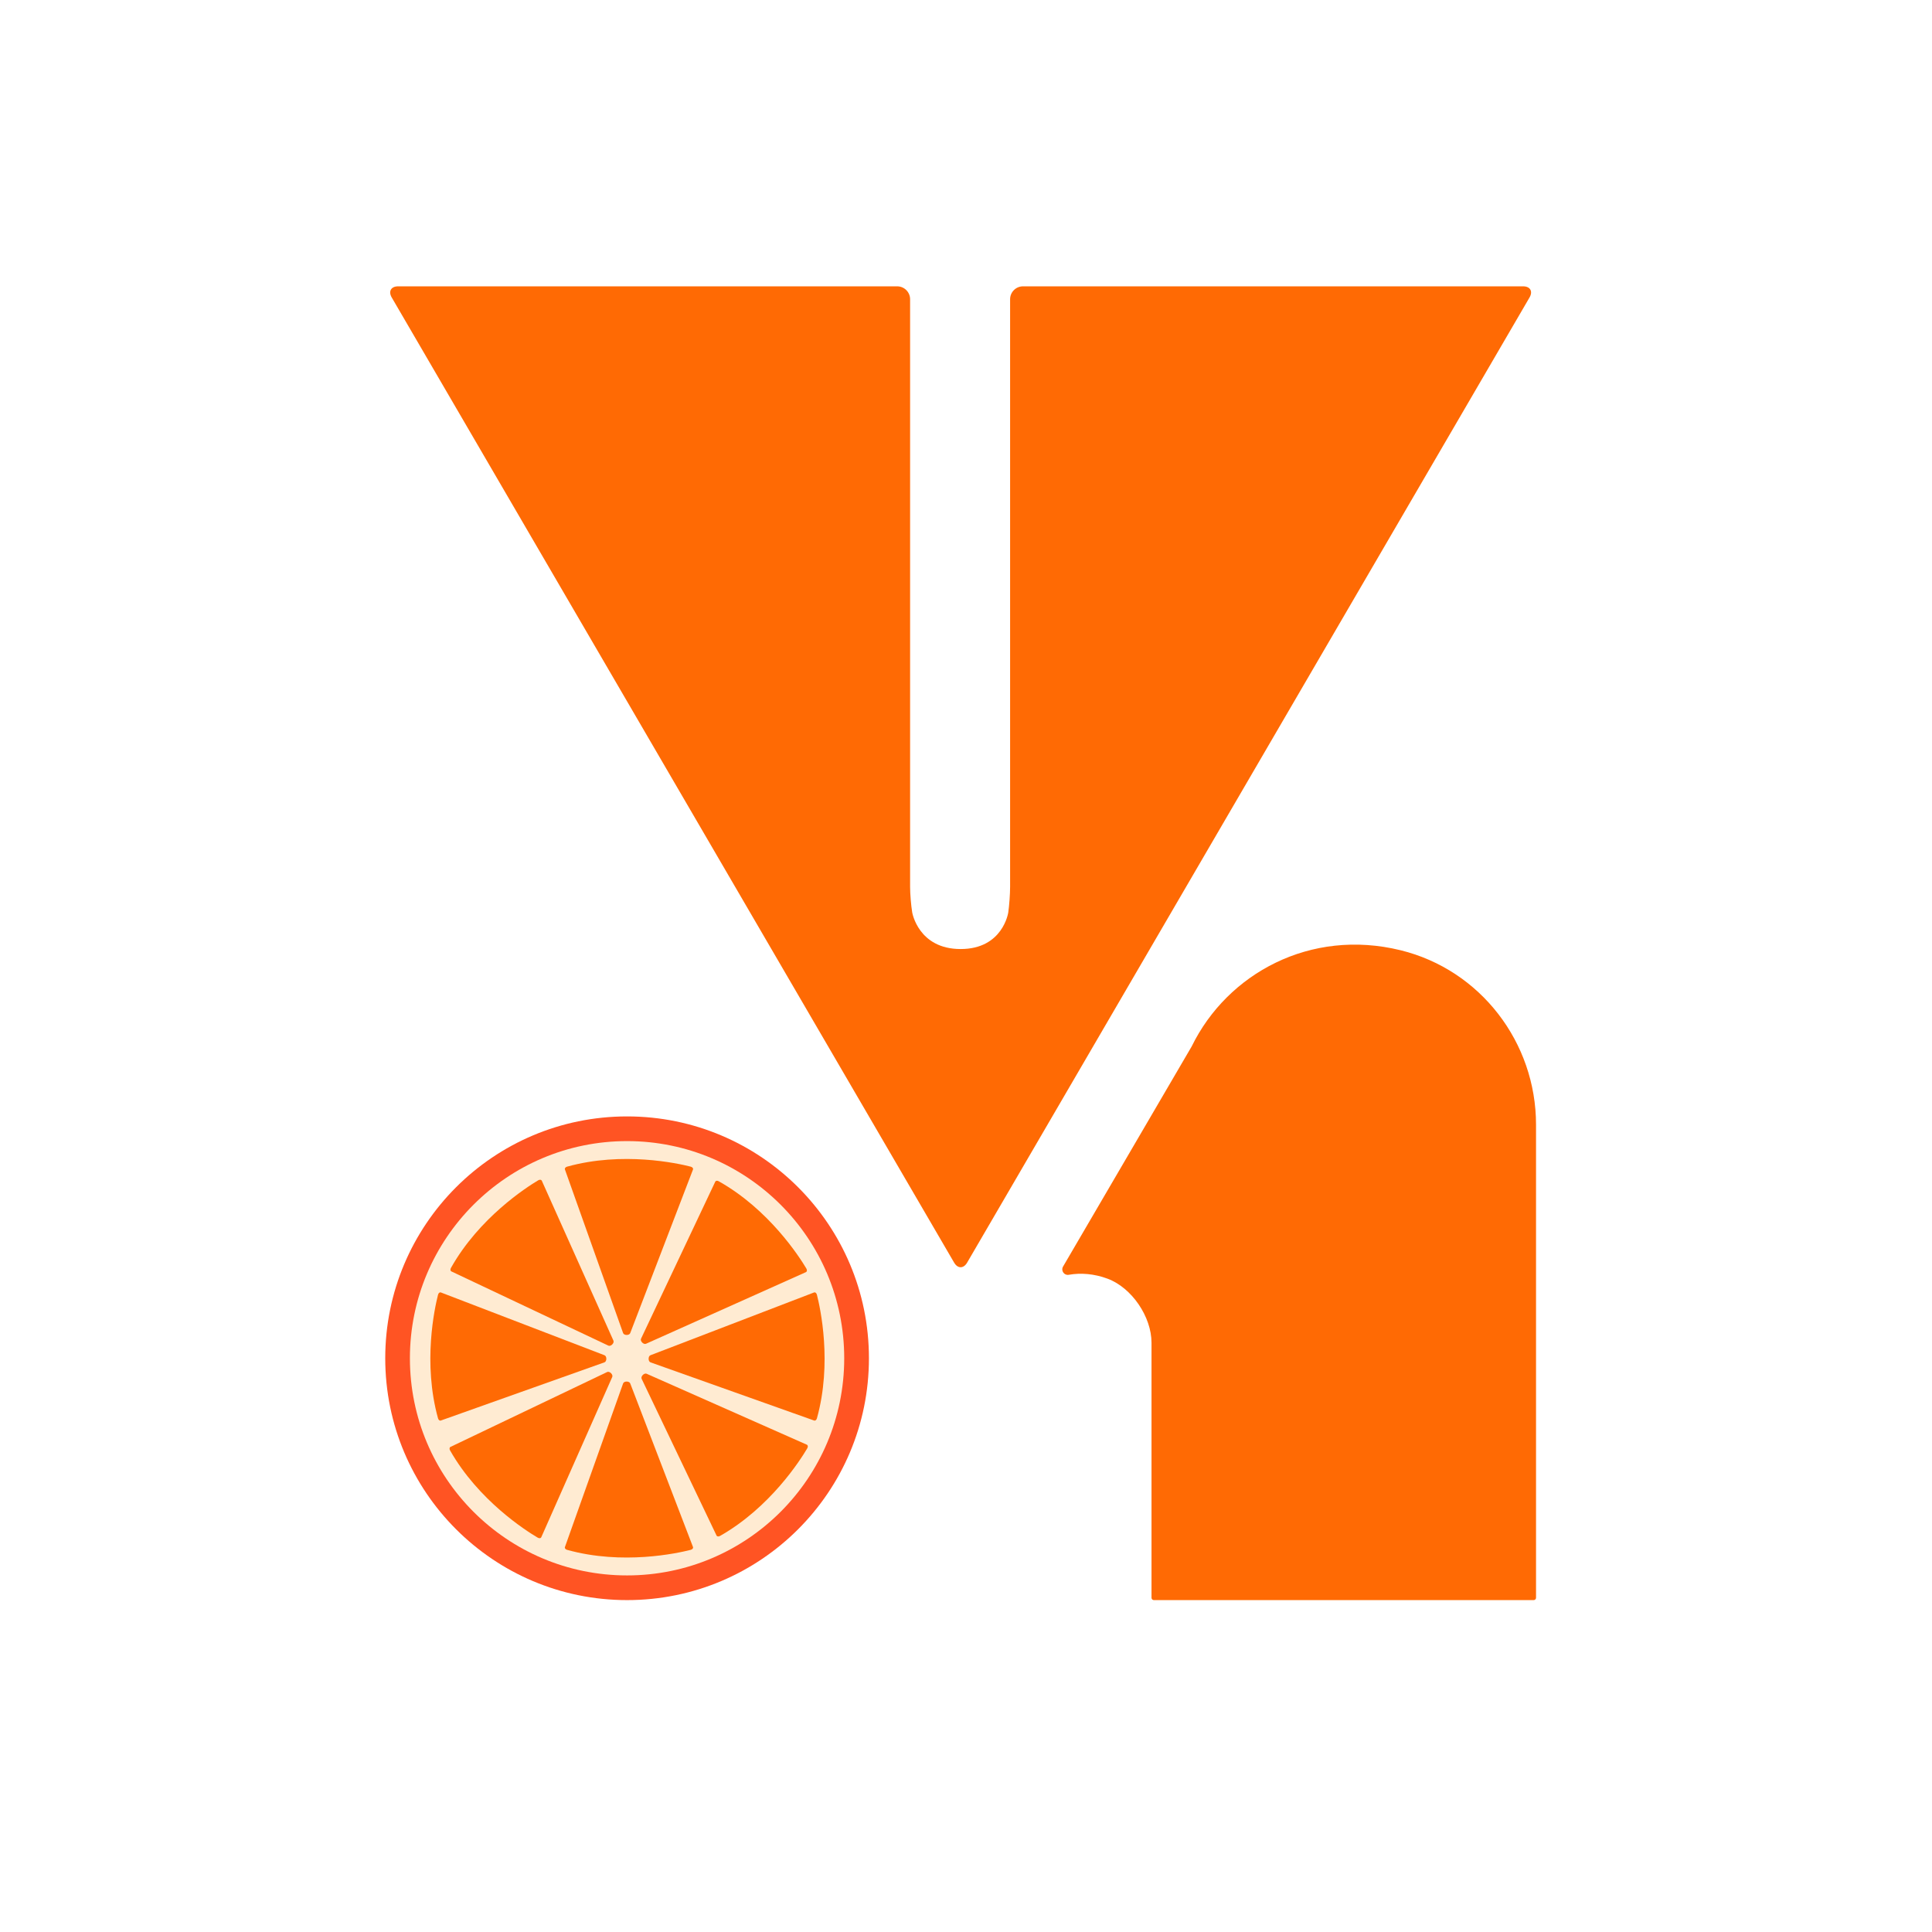
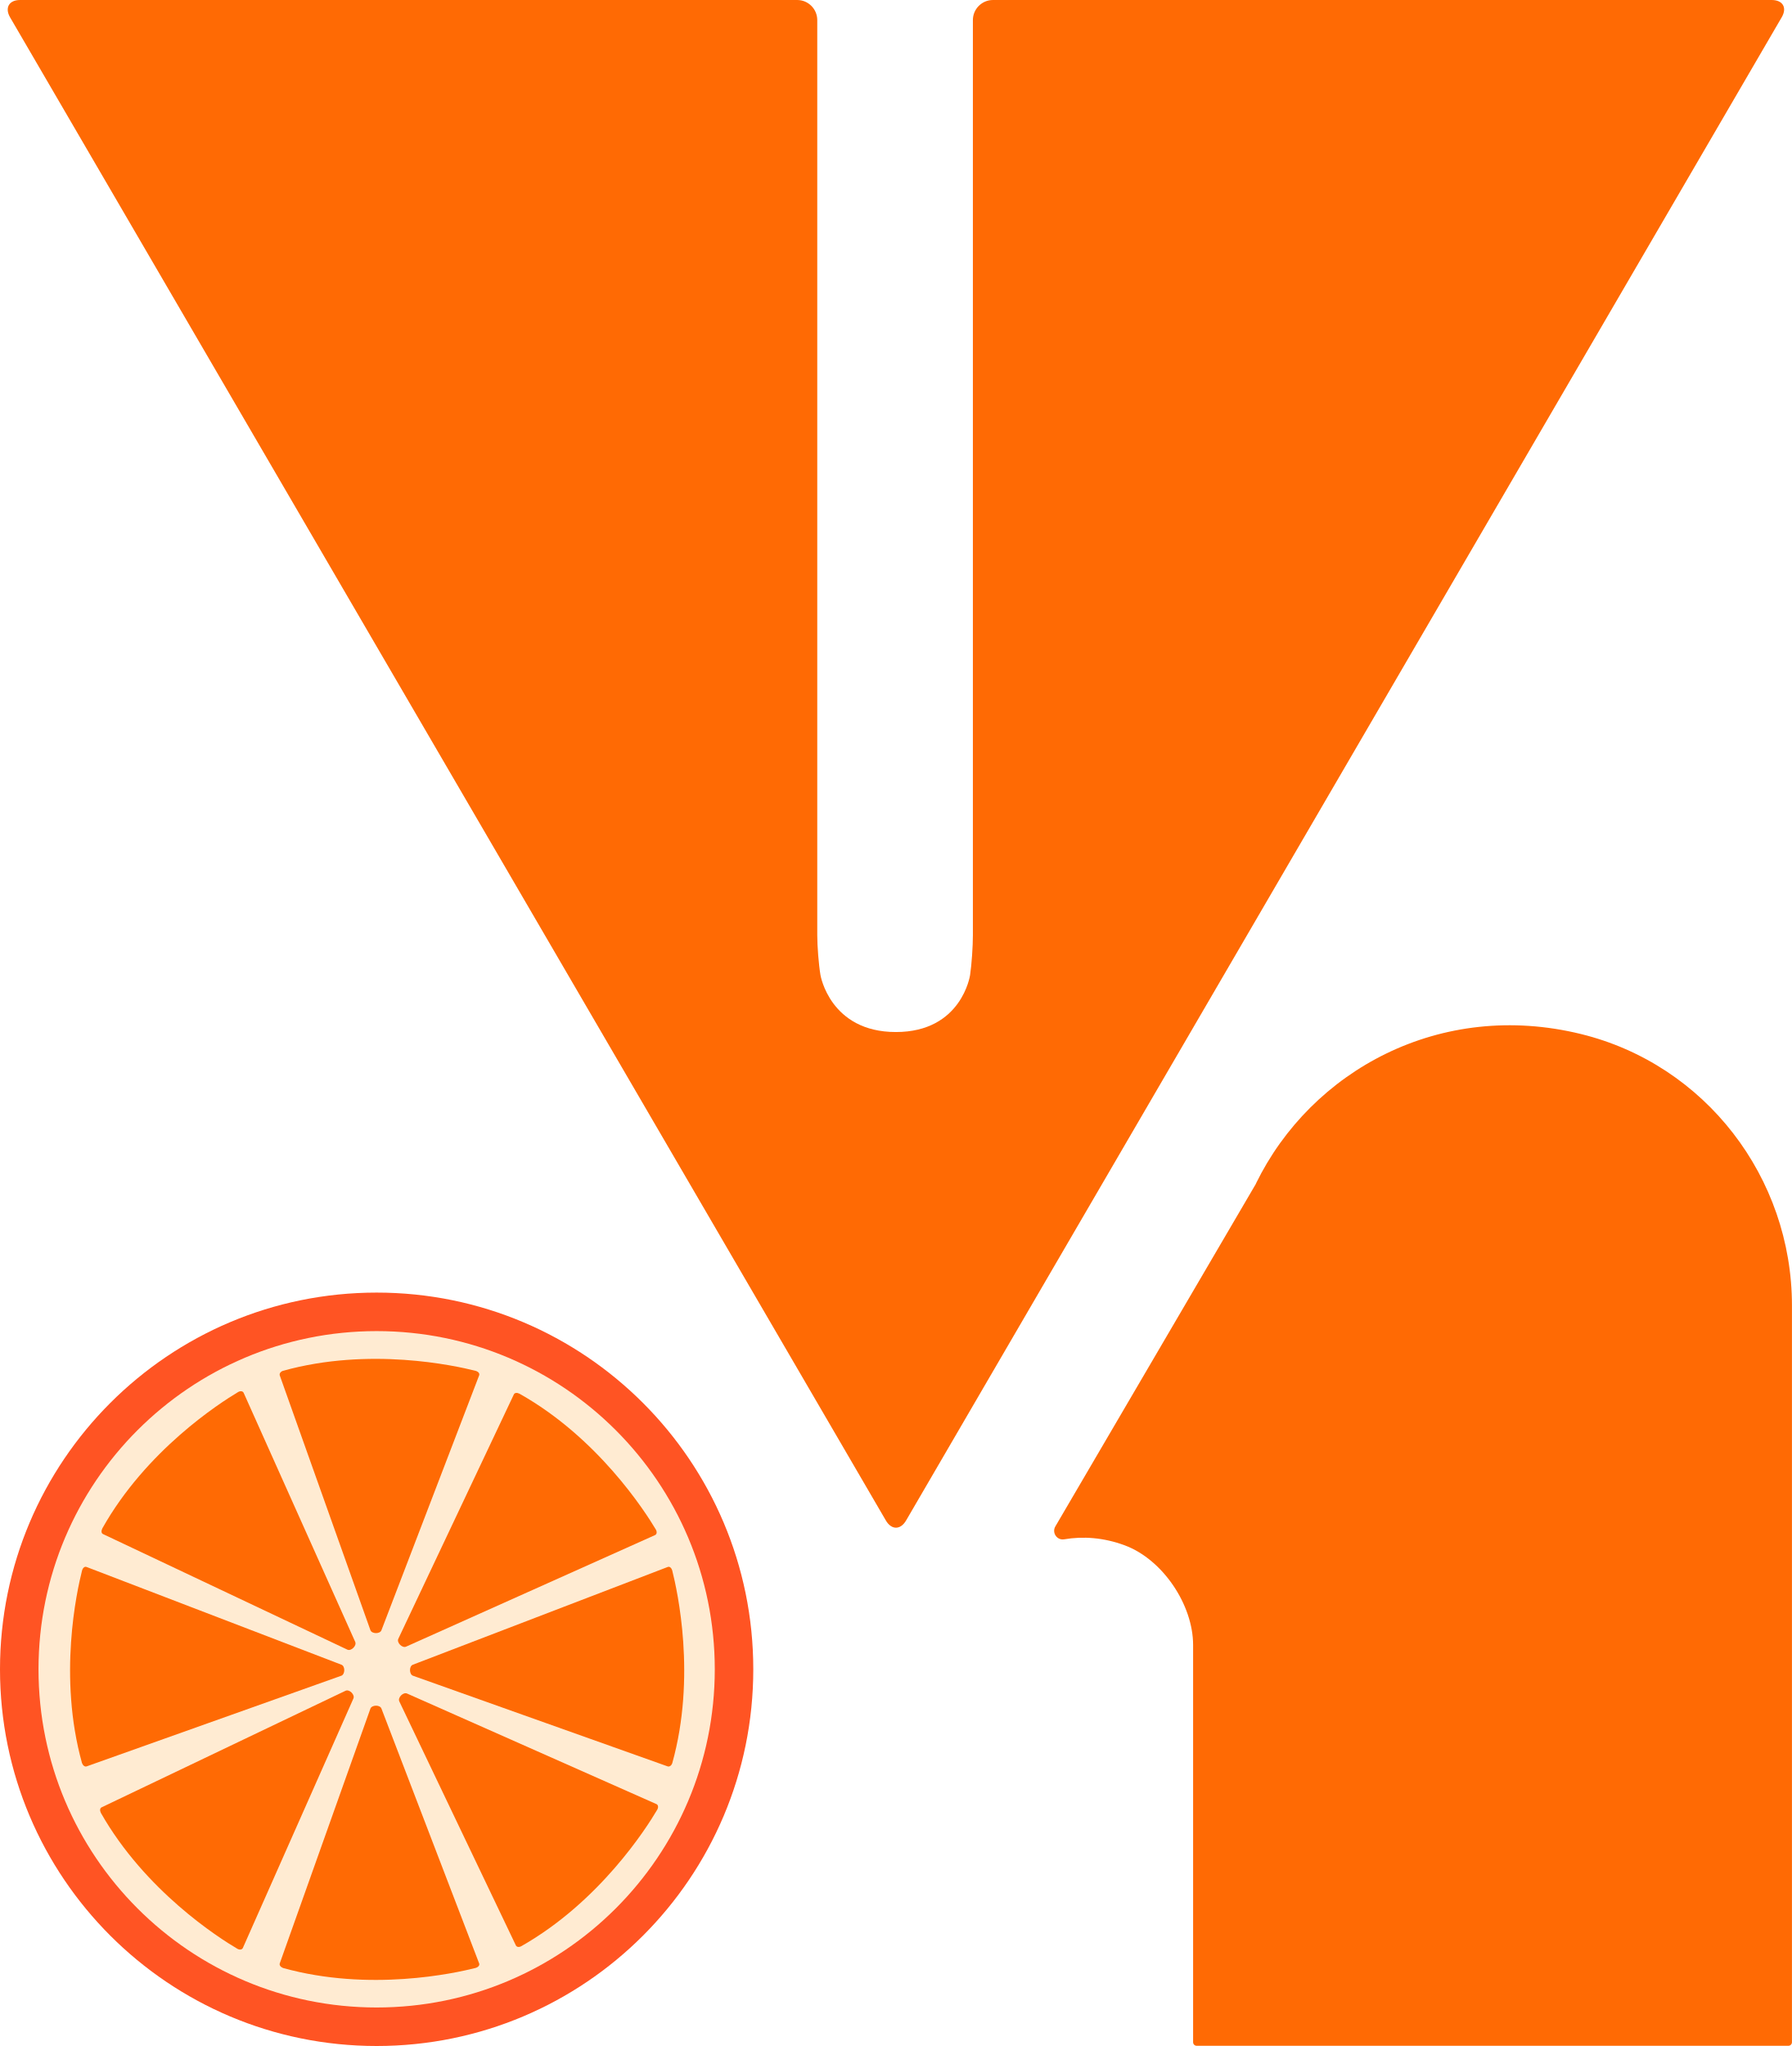
- <svg xmlns="http://www.w3.org/2000/svg" id="oj" viewBox="0 0 1500 1500">
-   <defs>
-     <style>
-       .cls-1 {
-         fill: #ff6a04;
-       }
- 
-       .cls-1, .cls-2, .cls-3 {
-         stroke-width: 0px;
-       }
- 
-       .cls-2 {
-         fill: #ffebd2;
-       }
- 
-       .cls-3 {
-         fill: #ff5423;
-       }
-     </style>
-   </defs>
+ <svg xmlns="http://www.w3.org/2000/svg" version="1.1" id="oj" x="0px" y="0px" viewBox="0 0 893.5 1020" style="enable-background:new 0 0 893.5 1020;" xml:space="preserve">
+   <style type="text/css">
+ 	.st0{fill:#FF5423;}
+ 	.st1{fill:#FFEBD2;}
+ 	.st2{fill:#FF6A04;}
+ </style>
  <g>
-     <circle class="cls-3" cx="486.87" cy="1054.55" r="187.77" />
-     <circle class="cls-2" cx="486.85" cy="1054.55" r="168.6" />
-     <path class="cls-1" d="m438.62,908.01l45.16,126.98c.69,1.94,4.78,1.96,5.52.03l48.72-126.96c.36-.95-.39-1.92-1.75-2.27-10.34-2.64-52.89-11.99-95.99,0-1.29.36-1.99,1.31-1.66,2.22Z" />
-     <path class="cls-1" d="m438.62,1201.08l45.16-126.98c.69-1.94,4.78-1.96,5.52-.03l48.72,126.96c.36.95-.39,1.92-1.75,2.27-10.34,2.64-52.89,11.99-95.99,0-1.29-.36-1.99-1.31-1.66-2.22Z" />
-     <path class="cls-1" d="m342.31,1102.88l126.98-45.16c1.94-.69,1.96-4.78.03-5.52l-126.96-48.72c-.95-.36-1.92.39-2.27,1.75-2.64,10.34-11.99,52.89,0,95.99.36,1.29,1.31,1.99,2.22,1.66Z" />
-     <path class="cls-1" d="m632.03,1102.88l-126.98-45.16c-1.94-.69-1.96-4.78-.03-5.52l126.96-48.72c.95-.36,1.92.39,2.27,1.75,2.64,10.34,11.99,52.89,0,95.99-.36,1.29-1.31,1.99-2.22,1.66Z" />
-     <path class="cls-1" d="m555.29,917.53l-57.6,121.84c-.88,1.86,2,4.77,3.89,3.92l124.1-55.59c.93-.41,1.08-1.63.36-2.84-5.47-9.17-29.02-45.82-68.02-67.73-1.16-.65-2.33-.48-2.74.4Z" />
-     <path class="cls-1" d="m349.81,1123.35l121.59-58.12c1.86-.89,4.78,1.98,3.94,3.87l-55.06,124.34c-.41.93-1.63,1.09-2.84.37-9.19-5.43-45.94-28.82-68.02-67.73-.66-1.16-.49-2.33.38-2.74Z" />
-     <path class="cls-1" d="m350.51,987.15l121.84,57.6c1.86.88,4.77-2,3.92-3.89l-55.59-124.1c-.41-.93-1.63-1.08-2.84-.36-9.17,5.47-45.82,29.02-67.73,68.02-.65,1.16-.48,2.33.4,2.74Z" />
-     <path class="cls-1" d="m556.29,1192.11l-58.12-121.59c-.89-1.86,1.98-4.78,3.87-3.94l124.34,55.06c.93.41,1.09,1.63.37,2.84-5.43,9.19-28.82,45.94-67.73,68.02-1.16.66-2.33.49-2.74-.38Z" />
+     <g>
+       <circle class="st0" cx="187.8" cy="832.2" r="187.8" />
+       <circle class="st1" cx="187.8" cy="832.2" r="168.6" />
+       <path class="st2" d="M139.5,685.7l45.2,127c0.7,1.9,4.8,2,5.5,0l48.7-127c0.4-1-0.4-1.9-1.8-2.3c-10.3-2.6-52.9-12-96,0    C139.9,683.8,139.2,684.8,139.5,685.7L139.5,685.7z" />
+       <path class="st2" d="M139.5,978.8l45.2-127c0.7-1.9,4.8-2,5.5,0l48.7,127c0.4,0.9-0.4,1.9-1.8,2.3c-10.3,2.6-52.9,12-96,0    C139.9,980.6,139.2,979.7,139.5,978.8L139.5,978.8z" />
+       <path class="st2" d="M43.2,880.6l127-45.2c1.9-0.7,2-4.8,0-5.5l-127-48.7c-1-0.4-1.9,0.4-2.3,1.8c-2.6,10.3-12,52.9,0,96    C41.4,880.2,42.3,880.9,43.2,880.6L43.2,880.6z" />
+       <path class="st2" d="M332.9,880.6l-127-45.2c-1.9-0.7-2-4.8,0-5.5l127-48.7c1-0.4,1.9,0.4,2.3,1.8c2.6,10.3,12,52.9,0,96    C334.8,880.2,333.8,880.9,332.9,880.6L332.9,880.6z" />
+       <path class="st2" d="M256.2,695.2l-57.6,121.8c-0.9,1.9,2,4.8,3.9,3.9l124.1-55.6c0.9-0.4,1.1-1.6,0.4-2.8    c-5.5-9.2-29-45.8-68-67.7C257.8,694.2,256.6,694.3,256.2,695.2L256.2,695.2z" />
+       <path class="st2" d="M50.7,901l121.6-58.1c1.9-0.9,4.8,2,3.9,3.9l-55.1,124.3c-0.4,0.9-1.6,1.1-2.8,0.4    c-9.2-5.4-45.9-28.8-68-67.7C49.7,902.6,49.8,901.4,50.7,901L50.7,901z" />
+       <path class="st2" d="M51.4,764.8l121.8,57.6c1.9,0.9,4.8-2,3.9-3.9l-55.6-124.1c-0.4-0.9-1.6-1.1-2.8-0.4    c-9.2,5.5-45.8,29-67.7,68C50.4,763.3,50.5,764.4,51.4,764.8L51.4,764.8z" />
+       <path class="st2" d="M257.2,969.8l-58.1-121.6c-0.9-1.9,2-4.8,3.9-3.9l124.3,55.1c0.9,0.4,1.1,1.6,0.4,2.8    c-5.4,9.2-28.8,45.9-67.7,68C258.8,970.9,257.6,970.7,257.2,969.8L257.2,969.8z" />
+     </g>
+     <path class="st2" d="M788.3,515.5c-70-17.2-134.5,18.1-162.1,74.6c0,0,0,0.1,0,0.1L526.2,761c-1.8,3.1,0.8,7,4.4,6.4   c9.4-1.6,19.7-0.9,30.2,3c18.9,7,34.1,29.6,34.1,49.7v198c0,1,0.8,1.8,1.8,1.8h295c1,0,1.8-0.8,1.8-1.8V650.9   C893.5,587,850.3,530.7,788.3,515.5z" />
+     <path class="st2" d="M441.7,758c2.8,4.8,7.3,4.8,10.1,0L888.4,8.6c2.8-4.8,0.5-8.6-5-8.6H495.1c-5.5,0-10,4.5-10,10v456.2   c0,5.5-0.6,14.5-1.4,19.9c0,0-4.1,28.4-37,28.4s-37.6-28.4-37.6-28.4c-0.9-5.4-1.6-14.4-1.6-19.9V10c0-5.5-4.5-10-10-10H10   C4.5,0,2.3,3.9,5,8.6L441.7,758L441.7,758z" />
  </g>
-   <path class="cls-1" d="m1087.36,737.76c-70.04-17.16-134.46,18.1-162.12,74.63-.02.03-.03.07-.05.1l-99.84,170.87c-1.83,3.13.81,7.01,4.38,6.39,9.44-1.64,19.72-.86,30.17,3.02,18.86,7,34.13,29.6,34.13,49.72v198.03c0,.99.8,1.79,1.79,1.79h294.96c.99,0,1.79-.8,1.79-1.79v-367.31c0-63.89-43.16-120.25-105.21-135.45Z" />
-   <path class="cls-1" d="m740.8,980.31c2.77,4.75,7.3,4.75,10.07,0l436.66-749.36c2.77-4.75.53-8.64-4.97-8.64h-388.32c-5.5,0-10,4.5-10,10v456.24c0,5.5-.64,14.45-1.43,19.9,0,0-4.11,28.38-36.98,28.38s-37.59-28.42-37.59-28.42c-.9-5.43-1.64-14.36-1.64-19.86V232.31c0-5.5-4.5-10-10-10h-387.5c-5.5,0-7.73,3.89-4.97,8.64l436.66,749.36Z" />
</svg>
